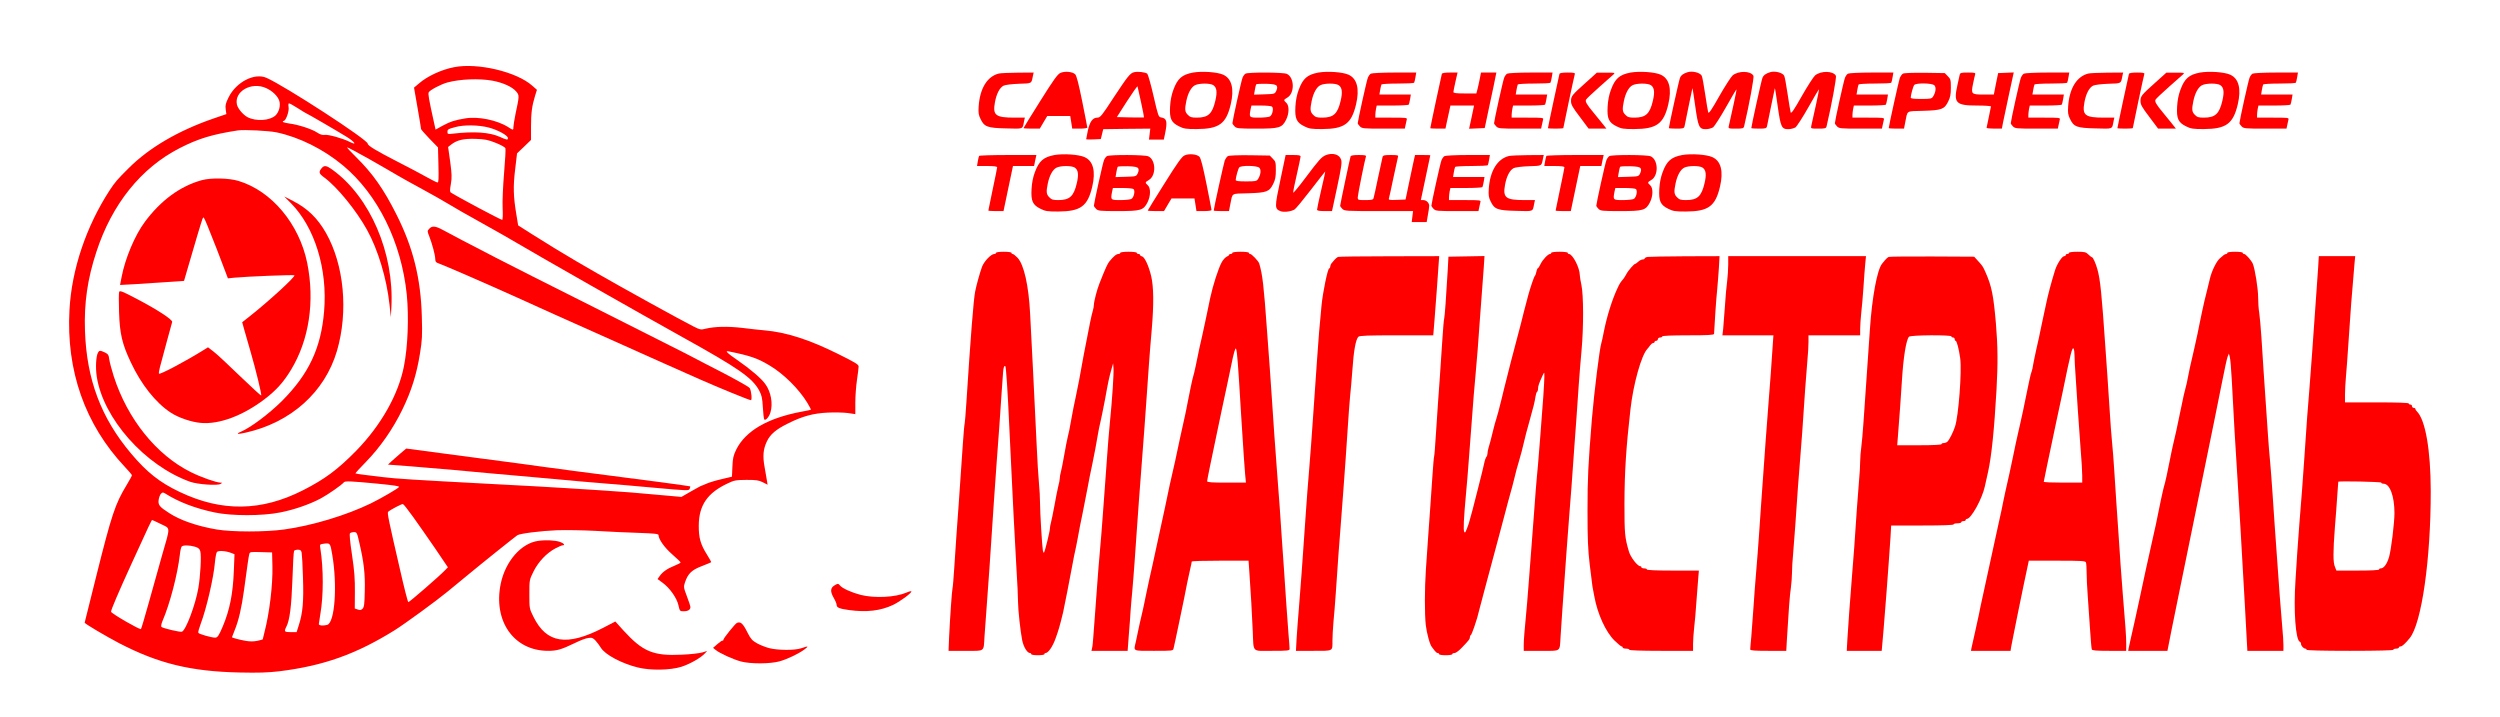
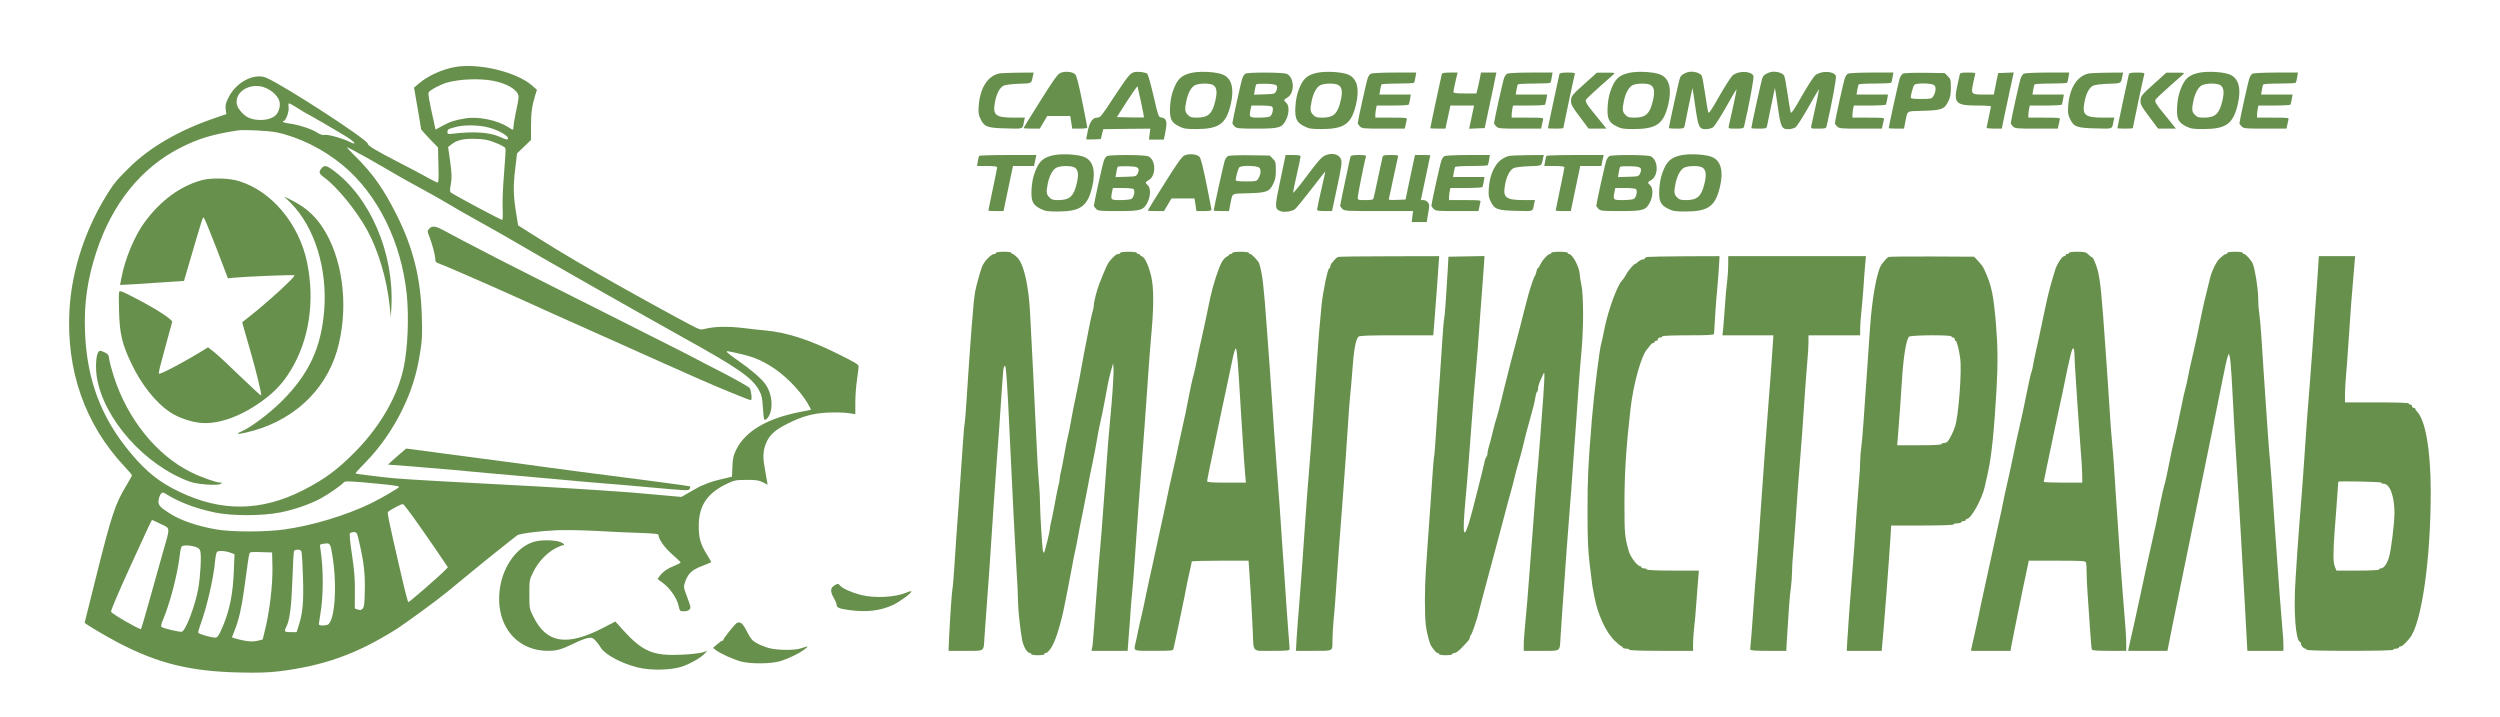
<svg xmlns="http://www.w3.org/2000/svg" version="1.0" width="2274pt" height="652pt" viewBox="0 0 2274 652" preserveAspectRatio="xMidYMid meet">
-   <g transform="translate(0,652) scale(0.1,-0.1)" fill="red" stroke="none">
+   <g transform="translate(0,652) scale(0.1,-0.1)" fill="#68904D" stroke="none">
    <path d="M4131 5909 c-115 -22 -244 -82 -320 -148 l-45 -38 32 -184 c18 -101 32 -188 32 -193 0 -4 35 -44 77 -88 l77 -79 4 -159 c3 -124 2 -160 -8 -160 -7 0 -51 22 -99 49 -47 27 -165 89 -261 138 -197 101 -275 148 -275 166 0 36 -747 521 -921 599 -109 48 -276 -38 -345 -178 -26 -53 -31 -71 -26 -108 l6 -44 -117 -40 c-319 -110 -585 -265 -772 -452 -101 -100 -124 -127 -172 -200 -214 -329 -346 -720 -366 -1089 -31 -553 142 -1043 502 -1426 36 -38 66 -73 66 -78 0 -5 -22 -46 -50 -92 -102 -168 -135 -268 -274 -824 -58 -232 -106 -423 -106 -425 0 -9 193 -123 315 -187 355 -184 648 -256 1090 -266 179 -4 260 -1 365 11 403 50 698 155 1049 373 91 57 374 263 480 350 19 15 100 82 180 148 119 99 415 336 456 366 21 16 215 40 360 46 83 3 242 0 355 -6 113 -7 287 -15 388 -18 146 -5 182 -9 182 -20 0 -37 53 -113 124 -175 42 -37 77 -70 77 -74 0 -4 -24 -17 -54 -29 -66 -26 -110 -57 -136 -94 l-20 -28 45 -33 c65 -47 130 -138 145 -205 12 -54 13 -55 49 -55 38 0 60 14 60 38 0 8 -14 52 -32 98 -30 79 -31 86 -18 125 27 81 61 114 152 149 46 18 85 34 87 36 2 1 -15 32 -37 67 -60 95 -77 155 -76 267 1 184 79 297 263 383 60 29 75 31 171 32 88 0 112 -3 149 -22 l43 -22 -6 37 c-3 20 -13 75 -21 122 -19 101 -13 165 21 236 30 63 82 108 189 161 133 67 233 94 365 100 63 3 145 1 183 -4 l67 -10 0 106 c0 58 7 151 15 205 8 55 15 109 15 122 0 19 -29 36 -192 117 -258 128 -467 195 -663 212 -38 3 -128 13 -200 22 -135 16 -254 13 -337 -7 -42 -11 -49 -10 -109 20 -119 60 -652 354 -879 485 -74 43 -160 93 -190 110 -90 52 -277 166 -406 248 l-121 77 -16 98 c-28 166 -30 257 -11 413 l17 144 64 61 63 61 0 120 c0 125 9 191 37 282 l17 54 -42 37 c-142 127 -497 211 -711 169z m349 -123 c96 -18 179 -56 214 -97 31 -36 31 -38 -5 -206 -10 -51 -19 -104 -19 -118 0 -31 -1 -31 -48 -1 -101 64 -274 99 -390 79 -96 -16 -134 -28 -209 -68 l-61 -34 -16 72 c-45 205 -54 253 -46 268 11 20 113 74 170 89 114 31 289 38 410 16z m-2060 -67 c57 -25 106 -73 120 -115 14 -43 -1 -102 -34 -134 -52 -48 -176 -56 -254 -16 -40 21 -89 78 -97 115 -26 120 132 210 265 150z m290 -184 c39 -25 72 -45 74 -45 6 0 301 -172 373 -217 74 -47 91 -78 25 -44 -63 32 -195 69 -228 64 -22 -3 -41 3 -69 21 -45 31 -174 73 -251 82 -30 4 -57 11 -60 15 -3 5 0 9 6 9 20 0 52 89 45 126 -3 21 -2 34 4 34 6 0 42 -20 81 -45z m1735 -175 c82 -21 175 -72 175 -96 0 -19 -9 -18 -71 10 -95 43 -235 53 -431 30 -43 -5 -48 -4 -48 14 0 25 4 28 71 46 79 22 211 20 304 -4z m-1929 -44 c207 -44 426 -153 604 -301 317 -264 531 -698 580 -1174 20 -207 10 -471 -26 -654 -51 -258 -210 -538 -435 -768 -168 -171 -285 -258 -484 -359 -378 -192 -739 -197 -1120 -15 -182 86 -300 180 -443 350 -273 324 -404 673 -419 1115 -9 254 23 474 104 720 142 434 406 763 758 943 168 86 295 125 530 161 56 8 280 -3 351 -18z m1992 -95 c46 -18 86 -40 89 -49 4 -8 -2 -111 -12 -227 -10 -123 -16 -257 -13 -318 3 -59 1 -107 -4 -107 -14 0 -402 207 -466 248 -11 7 -11 22 -1 78 10 59 9 89 -6 203 l-19 134 28 22 c52 41 112 55 221 52 85 -3 113 -8 183 -36z m-1151 -147 c103 -59 220 -126 258 -149 39 -23 140 -79 225 -125 85 -46 189 -105 230 -130 41 -26 183 -107 315 -180 132 -73 278 -157 325 -185 155 -93 1122 -643 1495 -850 512 -284 636 -370 700 -486 24 -46 29 -68 34 -155 3 -56 9 -106 13 -110 13 -12 44 24 56 65 24 79 5 187 -47 258 -37 52 -134 134 -253 217 -94 64 -118 88 -80 80 197 -40 261 -62 370 -127 129 -76 269 -215 346 -342 19 -32 34 -60 32 -62 -1 -1 -40 -10 -87 -18 -307 -58 -507 -174 -592 -344 -26 -54 -32 -78 -35 -155 l-4 -92 -97 -23 c-52 -12 -115 -31 -138 -42 -23 -10 -44 -19 -47 -19 -2 0 -43 -23 -91 -50 l-87 -50 -156 14 c-233 22 -398 35 -577 46 -88 6 -230 15 -315 20 -85 6 -409 24 -720 40 -661 35 -836 46 -945 60 -44 5 -118 14 -164 20 -46 5 -86 12 -88 14 -2 2 41 49 96 105 128 131 246 300 331 476 82 168 130 321 160 509 20 122 22 164 17 335 -9 348 -79 629 -231 930 -116 231 -215 372 -369 524 -49 48 -85 87 -79 87 6 0 95 -48 199 -106z m73 -2953 c152 -15 200 -22 200 -30 0 -9 -159 -102 -255 -149 -224 -109 -535 -203 -789 -238 -170 -24 -476 -24 -616 0 -176 30 -330 83 -431 149 -89 57 -102 74 -96 120 3 22 13 47 21 56 14 14 19 14 39 2 121 -77 273 -135 448 -172 152 -33 435 -33 599 0 127 25 268 74 369 128 65 35 189 121 209 146 11 13 59 11 302 -12z m327 -302 c46 -63 135 -192 200 -286 l117 -173 -25 -26 c-48 -51 -330 -296 -335 -291 -6 6 -37 126 -78 307 -99 429 -115 505 -106 514 17 17 124 74 135 71 6 -1 47 -53 92 -116z m-2293 -66 c88 -44 88 -13 9 -288 -29 -104 -83 -296 -119 -425 -36 -129 -68 -238 -72 -242 -9 -9 -272 143 -272 158 0 18 71 184 183 429 167 366 186 405 191 405 3 0 39 -17 80 -37z m1804 -167 c42 -180 54 -287 50 -440 -2 -122 -6 -148 -20 -163 -14 -13 -24 -15 -44 -7 l-27 9 1 150 c1 118 -4 190 -26 337 -19 126 -25 191 -18 198 5 5 22 10 36 10 25 0 28 -5 48 -94z m-246 -111 c48 -279 24 -620 -46 -639 -37 -10 -76 -6 -76 7 0 6 7 48 14 92 29 167 29 412 0 596 -6 35 -5 38 22 42 68 10 68 10 86 -98z m-1248 72 c31 -10 42 -19 48 -42 11 -39 1 -226 -18 -335 -27 -154 -113 -382 -149 -396 -16 -6 -174 31 -187 44 -5 5 0 29 10 53 68 158 137 424 158 604 3 33 11 66 16 73 13 15 70 14 122 -1z m970 -54 c3 -16 9 -118 12 -229 7 -216 -2 -319 -38 -431 l-20 -63 -54 0 c-58 0 -62 5 -39 50 30 58 46 184 55 432 4 136 11 252 15 257 3 6 19 11 34 11 23 0 30 -5 35 -27z m-640 -3 l29 -11 -6 -152 c-8 -208 -37 -354 -101 -506 -36 -84 -47 -101 -69 -101 -35 0 -149 33 -153 44 -3 7 7 43 21 80 53 140 118 420 130 561 4 44 12 86 18 94 13 15 81 11 131 -9z m374 -120 c4 -170 -27 -428 -73 -603 -8 -32 -15 -60 -15 -62 0 -2 -22 -8 -49 -14 -35 -7 -68 -7 -108 0 -56 10 -123 28 -123 33 0 1 11 29 24 62 37 90 63 202 86 369 32 237 41 298 47 323 5 22 8 23 107 20 l101 -3 3 -125z" />
    <path d="M2928 4993 c-32 -38 -29 -51 22 -88 116 -85 290 -298 388 -475 101 -182 179 -443 205 -680 l12 -115 5 90 c27 492 -194 1006 -539 1253 -50 36 -71 40 -93 15z" />
    <path d="M1835 4881 c-196 -54 -373 -184 -518 -380 -91 -122 -179 -333 -211 -501 l-14 -72 131 7 c73 4 204 13 291 19 l160 11 32 110 c69 238 125 426 135 452 10 26 11 24 45 -57 35 -83 133 -336 169 -434 l18 -48 56 6 c110 11 542 28 549 22 12 -12 -242 -244 -414 -379 l-61 -48 17 -62 c10 -34 36 -125 58 -202 51 -175 104 -396 98 -403 -3 -2 -89 77 -192 176 -103 100 -210 200 -239 222 l-53 41 -48 -30 c-170 -105 -389 -220 -398 -210 -3 3 1 30 9 60 8 30 35 131 60 224 25 94 48 177 51 186 6 21 -140 116 -333 216 -120 63 -144 72 -149 58 -4 -9 -4 -91 -1 -183 6 -198 28 -291 107 -458 94 -201 226 -367 361 -456 70 -47 191 -88 278 -95 165 -14 378 65 575 214 107 81 174 155 243 269 165 272 218 623 147 974 -73 354 -323 653 -624 744 -88 27 -251 30 -335 7z" />
    <path d="M2644 4674 c219 -220 337 -602 304 -987 -28 -333 -139 -569 -382 -813 -117 -117 -287 -244 -375 -281 -51 -22 -31 -25 45 -8 412 93 718 368 829 743 105 359 65 784 -101 1075 -77 134 -166 220 -297 288 l-82 42 59 -59z" />
    <path d="M891 3312 c-18 -34 -23 -137 -11 -217 58 -382 438 -810 849 -957 67 -24 248 -37 277 -20 18 11 18 11 -1 12 -39 1 -176 49 -268 95 -313 155 -576 481 -702 871 -19 59 -37 128 -41 154 -5 41 -10 49 -40 64 -44 20 -51 20 -63 -2z" />
    <path d="M3904 4439 c-18 -20 -18 -22 0 -67 27 -70 55 -173 55 -207 1 -27 6 -33 39 -44 48 -17 439 -187 707 -308 205 -93 233 -105 345 -156 188 -84 548 -245 620 -277 47 -21 110 -49 140 -63 30 -14 136 -61 235 -105 99 -44 241 -107 315 -140 179 -79 455 -192 470 -192 12 0 5 81 -10 109 -7 14 -166 101 -394 217 -71 36 -161 83 -200 104 -39 20 -404 204 -811 409 -407 204 -814 409 -905 457 -244 126 -418 217 -483 253 -67 36 -97 39 -123 10z" />
    <path d="M3645 2398 c-27 -24 -65 -56 -83 -73 l-33 -31 223 -17 c123 -10 293 -25 378 -32 85 -8 232 -21 325 -30 94 -8 271 -24 395 -35 372 -34 549 -50 680 -60 69 -5 251 -21 405 -35 334 -30 331 -30 339 -9 4 9 5 18 4 20 -4 3 -450 63 -738 99 -235 30 -379 49 -570 75 -74 11 -189 26 -255 35 -66 9 -220 29 -342 45 -243 33 -677 90 -678 90 0 0 -22 -19 -50 -42z" />
    <path d="M9644 5856 c-24 -11 -63 -65 -182 -255 -84 -133 -152 -244 -152 -246 0 -3 33 -5 74 -5 l74 0 34 58 34 57 104 0 105 0 9 -57 9 -58 69 0 c38 0 68 4 68 10 0 5 -21 112 -46 237 -32 158 -51 234 -64 247 -23 24 -96 31 -136 12z" />
    <path d="M10315 5863 c-36 -9 -56 -35 -182 -225 -111 -171 -125 -188 -151 -188 -43 0 -69 -36 -87 -118 -8 -41 -15 -75 -15 -78 0 -3 30 -4 67 -2 l66 3 11 45 11 45 214 3 214 2 -6 -50 -6 -50 67 0 68 0 12 58 c22 108 15 136 -37 144 -23 3 -27 14 -68 193 -24 105 -50 196 -57 204 -15 14 -88 23 -121 14z m64 -273 c16 -74 28 -136 27 -138 -2 -1 -58 -1 -125 0 l-122 3 92 144 c51 79 94 140 96 135 2 -5 16 -70 32 -144z" />
    <path d="M10852 5860 c-101 -19 -141 -54 -179 -157 -17 -45 -27 -97 -30 -153 -6 -109 10 -144 81 -179 44 -22 63 -25 160 -25 205 1 269 47 311 226 33 141 9 234 -70 269 -54 24 -191 33 -273 19z m185 -115 c31 -22 36 -63 18 -140 -28 -121 -65 -155 -169 -155 -47 0 -61 4 -81 25 -28 27 -30 50 -14 127 15 72 44 124 77 142 36 20 141 21 169 1z" />
    <path d="M11992 5860 c-101 -19 -141 -54 -179 -157 -17 -45 -27 -97 -30 -153 -6 -109 10 -144 81 -179 44 -22 63 -25 160 -25 205 1 269 47 311 226 33 141 9 234 -70 269 -54 24 -191 33 -273 19z m185 -115 c31 -22 36 -63 18 -140 -28 -121 -65 -155 -169 -155 -47 0 -61 4 -81 25 -28 27 -30 50 -14 127 15 72 44 124 77 142 36 20 141 21 169 1z" />
    <path d="M14832 5860 c-101 -19 -141 -54 -179 -157 -17 -45 -27 -97 -30 -153 -6 -109 10 -144 81 -179 44 -22 63 -25 160 -25 205 1 269 47 311 226 33 141 9 234 -70 269 -54 24 -191 33 -273 19z m185 -115 c31 -22 36 -63 18 -140 -28 -121 -65 -155 -169 -155 -47 0 -61 4 -81 25 -28 27 -30 50 -14 127 15 72 44 124 77 142 36 20 141 21 169 1z" />
    <path d="M15350 5863 c-39 -12 -60 -28 -69 -52 -9 -21 -101 -439 -101 -456 0 -3 31 -5 69 -5 63 0 69 2 74 23 3 12 20 94 37 182 18 88 33 161 34 163 2 1 13 -72 26 -164 27 -190 35 -209 97 -209 22 0 50 8 64 16 13 9 66 91 118 183 51 92 95 165 97 164 2 -3 -42 -212 -71 -335 -5 -22 -3 -23 65 -23 64 0 70 2 75 23 46 197 92 444 84 458 -24 45 -136 47 -189 3 -15 -13 -70 -99 -122 -190 -69 -123 -95 -160 -100 -147 -3 10 -16 86 -28 168 -12 83 -26 157 -31 166 -15 29 -87 46 -129 32z" />
    <path d="M16100 5863 c-39 -12 -60 -28 -69 -52 -9 -21 -101 -439 -101 -456 0 -3 31 -5 69 -5 63 0 69 2 74 23 3 12 20 94 37 182 18 88 33 161 34 163 2 1 13 -72 26 -164 27 -190 35 -209 97 -209 22 0 50 8 64 16 13 9 66 91 118 183 51 92 95 165 97 164 2 -3 -42 -212 -71 -335 -5 -22 -3 -23 65 -23 64 0 70 2 75 23 46 197 92 444 84 458 -24 45 -136 47 -189 3 -15 -13 -70 -99 -122 -190 -69 -123 -95 -160 -100 -147 -3 10 -16 86 -28 168 -12 83 -26 157 -31 166 -15 29 -87 46 -129 32z" />
    <path d="M20012 5860 c-101 -19 -141 -54 -179 -157 -17 -45 -27 -97 -30 -153 -6 -109 10 -144 81 -179 44 -22 63 -25 160 -25 205 1 269 47 311 226 33 141 9 234 -70 269 -54 24 -191 33 -273 19z m185 -115 c31 -22 36 -63 18 -140 -28 -121 -65 -155 -169 -155 -47 0 -61 4 -81 25 -28 27 -30 50 -14 127 15 72 44 124 77 142 36 20 141 21 169 1z" />
    <path d="M9085 5851 c-105 -26 -172 -135 -183 -298 -4 -59 -1 -79 17 -115 34 -72 62 -82 233 -86 162 -4 148 -10 163 66 l7 32 -94 0 c-173 0 -200 21 -178 140 14 77 43 133 79 151 14 7 76 15 138 17 122 4 114 0 128 70 l7 32 -144 -1 c-79 -1 -156 -4 -173 -8z" />
    <path d="M11329 5850 c-9 -5 -21 -22 -27 -37 -11 -26 -92 -394 -92 -414 0 -5 9 -18 20 -29 18 -18 33 -20 198 -20 209 0 233 7 270 80 29 58 30 130 2 155 -26 24 -25 27 9 47 69 39 66 184 -4 216 -31 15 -352 16 -376 2z m284 -111 c7 -11 5 -25 -4 -45 -14 -29 -15 -29 -108 -32 l-94 -3 7 42 c4 23 9 46 12 51 3 5 44 7 91 6 65 -2 88 -7 96 -19z m-44 -188 c19 -12 6 -78 -19 -91 -10 -5 -55 -10 -99 -10 -90 0 -90 1 -75 79 l7 31 86 0 c47 0 92 -4 100 -9z" />
    <path d="M12469 5850 c-9 -5 -21 -22 -27 -37 -11 -26 -92 -394 -92 -414 0 -5 9 -18 20 -29 19 -19 33 -20 214 -20 l194 0 7 33 c4 17 9 40 11 50 5 16 -6 17 -140 17 l-146 0 0 24 c0 13 3 38 6 55 l7 31 143 0 c78 0 145 4 148 8 3 5 8 28 12 50 l7 42 -143 0 -143 0 7 42 c4 22 9 45 12 50 3 4 70 8 149 8 79 0 146 3 148 8 3 4 8 26 12 50 l7 42 -199 0 c-109 0 -205 -5 -214 -10z" />
    <path d="M13115 5848 c-4 -13 -105 -485 -105 -494 0 -2 31 -4 69 -4 l69 0 11 53 c6 28 16 76 23 105 l11 52 107 0 108 0 -22 -105 -23 -106 71 3 71 3 46 218 c26 120 50 234 53 253 l7 34 -70 0 -70 0 -11 -57 c-6 -32 -16 -75 -21 -95 l-10 -38 -104 0 c-78 0 -105 3 -105 13 0 6 9 49 19 95 l19 82 -69 0 c-47 0 -71 -4 -74 -12z" />
    <path d="M13709 5850 c-9 -5 -21 -22 -27 -37 -11 -26 -92 -394 -92 -414 0 -5 9 -18 20 -29 19 -19 33 -20 214 -20 l194 0 7 33 c4 17 9 40 11 50 5 16 -6 17 -140 17 l-146 0 0 24 c0 13 3 38 6 55 l7 31 143 0 c78 0 145 4 148 8 3 5 8 28 12 50 l7 42 -143 0 -143 0 7 42 c4 22 9 45 12 50 3 4 70 8 149 8 79 0 146 3 148 8 3 4 8 26 12 50 l7 42 -199 0 c-109 0 -205 -5 -214 -10z" />
    <path d="M14185 5848 c-4 -13 -105 -485 -105 -494 0 -2 32 -4 70 -4 39 0 70 2 70 5 0 8 100 479 105 493 3 9 -14 12 -66 12 -47 0 -71 -4 -74 -12z" />
    <path d="M14425 5769 c-127 -114 -135 -123 -135 -169 0 -31 13 -55 80 -143 l80 -107 81 0 81 0 -38 48 c-21 26 -56 70 -79 97 -63 76 -78 102 -68 119 5 9 60 61 123 117 63 56 122 107 130 115 12 12 2 14 -70 13 l-85 0 -100 -90z" />
    <path d="M16809 5850 c-9 -5 -21 -22 -27 -37 -11 -26 -92 -394 -92 -414 0 -5 9 -18 20 -29 19 -19 33 -20 214 -20 l194 0 7 33 c4 17 9 40 11 50 5 16 -6 17 -140 17 l-146 0 0 24 c0 13 3 38 6 55 l7 31 143 0 c78 0 145 4 148 8 3 5 8 28 12 50 l7 42 -143 0 -143 0 7 42 c4 22 9 45 12 50 3 4 70 8 149 8 79 0 146 3 148 8 3 4 8 26 12 50 l7 42 -199 0 c-109 0 -205 -5 -214 -10z" />
    <path d="M17309 5850 c-9 -5 -21 -22 -28 -37 -8 -22 -101 -440 -101 -458 0 -3 31 -5 69 -5 l70 0 11 58 c23 112 3 99 163 104 169 5 193 14 228 85 19 38 24 65 24 125 0 71 -2 80 -28 105 l-27 28 -183 3 c-106 1 -189 -2 -198 -8z m286 -106 c18 -18 13 -63 -11 -101 -13 -21 -22 -23 -109 -23 -70 0 -95 3 -95 13 1 26 22 102 32 114 16 20 162 18 183 -3z" />
    <path d="M17825 5838 c-2 -13 -11 -54 -20 -91 -37 -165 -16 -187 179 -187 69 0 126 -4 126 -8 0 -4 -9 -48 -20 -98 -11 -49 -20 -92 -20 -96 0 -5 31 -8 69 -8 l70 0 11 58 c7 31 31 146 54 255 l43 198 -71 -3 -71 -3 -20 -97 -19 -98 -93 0 c-112 0 -116 4 -96 99 7 36 16 74 19 84 5 15 -3 17 -65 17 -65 0 -71 -2 -76 -22z" />
    <path d="M18409 5850 c-9 -5 -21 -22 -27 -37 -11 -26 -92 -394 -92 -414 0 -5 9 -18 20 -29 19 -19 33 -20 214 -20 l194 0 7 33 c4 17 9 40 11 50 5 16 -6 17 -140 17 l-146 0 0 24 c0 13 3 38 6 55 l7 31 143 0 c78 0 145 4 148 8 3 5 8 28 12 50 l7 42 -143 0 -143 0 7 42 c4 22 9 45 12 50 3 4 70 8 149 8 79 0 146 3 148 8 3 4 8 26 12 50 l7 42 -199 0 c-109 0 -205 -5 -214 -10z" />
    <path d="M18995 5851 c-105 -26 -172 -135 -183 -298 -4 -59 -1 -79 17 -115 34 -72 62 -82 233 -86 162 -4 148 -10 163 66 l7 32 -94 0 c-173 0 -200 21 -178 140 14 77 43 133 79 151 14 7 76 15 138 17 122 4 114 0 128 70 l7 32 -144 -1 c-79 -1 -156 -4 -173 -8z" />
    <path d="M19365 5848 c-4 -13 -105 -485 -105 -494 0 -2 32 -4 70 -4 39 0 70 2 70 5 0 8 100 479 105 493 3 9 -14 12 -66 12 -47 0 -71 -4 -74 -12z" />
    <path d="M19605 5769 c-127 -114 -135 -123 -135 -169 0 -31 13 -55 80 -143 l80 -107 81 0 81 0 -38 48 c-21 26 -56 70 -79 97 -63 76 -78 102 -68 119 5 9 60 61 123 117 63 56 122 107 130 115 12 12 2 14 -70 13 l-85 0 -100 -90z" />
    <path d="M20489 5850 c-9 -5 -21 -22 -27 -37 -11 -26 -92 -394 -92 -414 0 -5 9 -18 20 -29 19 -19 33 -20 214 -20 l194 0 7 33 c4 17 9 40 11 50 5 16 -6 17 -140 17 l-146 0 0 24 c0 13 3 38 6 55 l7 31 143 0 c78 0 145 4 148 8 3 5 8 28 12 50 l7 42 -143 0 -143 0 7 42 c4 22 9 45 12 50 3 4 70 8 149 8 79 0 146 3 148 8 3 4 8 26 12 50 l7 42 -199 0 c-109 0 -205 -5 -214 -10z" />
    <path d="M9592 5110 c-101 -19 -141 -54 -179 -157 -17 -45 -27 -97 -30 -153 -6 -109 10 -144 81 -179 44 -22 63 -25 160 -25 205 1 269 47 311 226 33 141 9 234 -70 269 -54 24 -191 33 -273 19z m185 -115 c31 -22 36 -63 18 -140 -28 -121 -65 -155 -169 -155 -47 0 -61 4 -81 25 -28 27 -30 50 -14 127 15 72 44 124 77 142 36 20 141 21 169 1z" />
    <path d="M10774 5106 c-24 -11 -63 -65 -182 -255 -84 -133 -152 -244 -152 -246 0 -3 33 -5 74 -5 l74 0 34 58 34 57 104 0 105 0 9 -57 9 -58 69 0 c38 0 68 4 68 10 0 5 -21 112 -46 237 -32 158 -51 234 -64 247 -23 24 -96 31 -136 12z" />
    <path d="M12060 5109 c-39 -16 -63 -43 -183 -203 -61 -82 -113 -144 -114 -139 -2 5 12 78 32 162 19 84 35 159 35 167 0 11 -16 14 -68 14 l-68 0 -48 -228 c-53 -249 -52 -262 2 -283 30 -12 97 -3 128 16 11 7 78 88 148 179 70 91 129 166 130 166 2 0 -14 -75 -36 -167 -21 -91 -38 -172 -38 -180 0 -9 18 -13 68 -13 l68 0 47 219 c39 184 45 225 35 251 -16 46 -77 63 -138 39z" />
    <path d="M15302 5110 c-101 -19 -141 -54 -179 -157 -17 -45 -27 -97 -30 -153 -6 -109 10 -144 81 -179 44 -22 63 -25 160 -25 205 1 269 47 311 226 33 141 9 234 -70 269 -54 24 -191 33 -273 19z m185 -115 c31 -22 36 -63 18 -140 -28 -121 -65 -155 -169 -155 -47 0 -61 4 -81 25 -28 27 -30 50 -14 127 15 72 44 124 77 142 36 20 141 21 169 1z" />
    <path d="M8906 5102 c-3 -5 -8 -28 -12 -50 l-7 -42 92 0 c62 0 91 -4 91 -12 0 -6 -18 -96 -40 -199 -22 -104 -40 -191 -40 -194 0 -3 31 -5 69 -5 l69 0 10 48 c6 26 25 118 43 205 l33 157 96 0 96 0 10 50 11 50 -258 0 c-142 0 -260 -4 -263 -8z" />
    <path d="M10069 5100 c-9 -5 -21 -22 -27 -37 -11 -26 -92 -394 -92 -414 0 -5 9 -18 20 -29 18 -18 33 -20 198 -20 209 0 233 7 270 80 29 58 30 130 2 155 -26 24 -25 27 9 47 69 39 66 184 -4 216 -31 15 -352 16 -376 2z m284 -111 c7 -11 5 -25 -4 -45 -14 -29 -15 -29 -108 -32 l-94 -3 7 42 c4 23 9 46 12 51 3 5 44 7 91 6 65 -2 88 -7 96 -19z m-44 -188 c19 -12 6 -78 -19 -91 -10 -5 -55 -10 -99 -10 -90 0 -90 1 -75 79 l7 31 86 0 c47 0 92 -4 100 -9z" />
    <path d="M11169 5100 c-9 -5 -21 -22 -28 -37 -8 -22 -101 -440 -101 -458 0 -3 31 -5 69 -5 l70 0 11 58 c23 112 3 99 163 104 169 5 193 14 228 85 19 38 24 65 24 125 0 71 -2 80 -28 105 l-27 28 -183 3 c-106 1 -189 -2 -198 -8z m286 -106 c18 -18 13 -63 -11 -101 -13 -21 -22 -23 -109 -23 -70 0 -95 3 -95 13 1 26 22 102 32 114 16 20 162 18 183 -3z" />
    <path d="M12285 5098 c-6 -17 -95 -439 -95 -450 0 -4 9 -17 20 -28 19 -19 33 -20 331 -20 l312 0 -6 -50 -6 -50 68 0 68 0 11 64 c7 35 12 73 12 84 0 27 -26 52 -54 52 l-22 0 43 203 c24 111 43 203 43 205 0 1 -31 2 -69 2 l-70 0 -16 -72 c-8 -40 -28 -131 -43 -203 l-27 -130 -78 -3 c-72 -3 -78 -1 -73 15 3 10 22 95 41 188 20 94 38 178 41 188 5 15 -3 17 -65 17 -58 0 -71 -3 -75 -17 -3 -10 -21 -94 -41 -188 -19 -93 -38 -178 -41 -187 -4 -15 -17 -18 -75 -18 -67 0 -69 1 -69 25 0 22 64 340 75 373 3 9 -14 12 -66 12 -47 0 -71 -4 -74 -12z" />
    <path d="M13139 5100 c-9 -5 -21 -22 -27 -37 -11 -26 -92 -394 -92 -414 0 -5 9 -18 20 -29 19 -19 33 -20 214 -20 l194 0 7 33 c4 17 9 40 11 50 5 16 -6 17 -140 17 l-146 0 0 24 c0 13 3 38 6 55 l7 31 143 0 c78 0 145 4 148 8 3 5 8 28 12 50 l7 42 -143 0 -143 0 7 42 c4 22 9 45 12 50 3 4 70 8 149 8 79 0 146 3 148 8 3 4 8 26 12 50 l7 42 -199 0 c-109 0 -205 -5 -214 -10z" />
    <path d="M13725 5101 c-105 -26 -172 -135 -183 -298 -4 -59 -1 -79 17 -115 34 -72 62 -82 233 -86 162 -4 148 -10 163 66 l7 32 -94 0 c-173 0 -200 21 -178 140 14 77 43 133 79 151 14 7 76 15 138 17 122 4 114 0 128 70 l7 32 -144 -1 c-79 -1 -156 -4 -173 -8z" />
    <path d="M14066 5102 c-3 -5 -8 -28 -12 -50 l-7 -42 92 0 c62 0 91 -4 91 -12 0 -6 -18 -96 -40 -199 -22 -104 -40 -191 -40 -194 0 -3 31 -5 69 -5 l69 0 10 48 c6 26 25 118 43 205 l33 157 96 0 96 0 10 50 11 50 -258 0 c-142 0 -260 -4 -263 -8z" />
    <path d="M14639 5100 c-9 -5 -21 -22 -27 -37 -11 -26 -92 -394 -92 -414 0 -5 9 -18 20 -29 18 -18 33 -20 198 -20 209 0 233 7 270 80 29 58 30 130 2 155 -26 24 -25 27 9 47 69 39 66 184 -4 216 -31 15 -352 16 -376 2z m284 -111 c7 -11 5 -25 -4 -45 -14 -29 -15 -29 -108 -32 l-94 -3 7 42 c4 23 9 46 12 51 3 5 44 7 91 6 65 -2 88 -7 96 -19z m-44 -188 c19 -12 6 -78 -19 -91 -10 -5 -55 -10 -99 -10 -90 0 -90 1 -75 79 l7 31 86 0 c47 0 92 -4 100 -9z" />
    <path d="M9060 4220 c0 -5 -7 -10 -15 -10 -30 0 -94 -67 -113 -118 -19 -52 -51 -167 -62 -224 -15 -77 -41 -410 -80 -1013 -6 -93 -13 -177 -15 -185 -3 -8 -10 -87 -16 -175 -10 -157 -18 -273 -39 -565 -6 -80 -15 -203 -20 -275 -5 -71 -14 -206 -20 -300 -6 -93 -13 -178 -16 -187 -5 -18 -22 -255 -31 -445 l-5 -123 155 0 c180 0 163 -13 172 130 3 52 12 176 20 275 8 99 19 254 25 345 6 91 15 226 20 300 5 74 14 209 20 300 6 91 17 251 25 355 8 105 19 256 25 338 5 81 15 213 20 295 6 81 12 168 14 195 3 46 11 66 21 55 6 -6 22 -242 35 -538 6 -124 15 -310 20 -415 5 -104 14 -289 20 -410 6 -121 17 -330 25 -465 9 -135 15 -276 15 -315 0 -69 22 -271 38 -350 13 -61 46 -115 71 -115 6 0 11 -4 11 -10 0 -6 27 -10 60 -10 33 0 60 4 60 10 0 6 5 10 10 10 25 0 65 58 92 134 26 72 37 108 68 236 9 39 64 319 87 445 8 44 18 96 23 115 5 19 15 73 24 120 8 47 28 150 45 230 16 80 36 183 45 230 8 47 27 141 42 210 24 119 32 160 53 283 5 28 13 70 19 92 6 22 25 117 43 210 30 167 36 195 61 285 l13 45 3 -40 c5 -45 -11 -284 -33 -505 -8 -80 -19 -217 -25 -305 -6 -88 -15 -212 -20 -275 -5 -63 -14 -185 -20 -270 -6 -85 -17 -225 -25 -310 -8 -85 -19 -225 -25 -310 -6 -85 -15 -207 -20 -270 -5 -63 -12 -153 -15 -200 -3 -47 -8 -95 -12 -107 l-5 -23 164 0 165 0 11 148 c7 81 14 179 16 217 3 39 9 117 15 175 5 58 15 177 21 265 6 88 15 216 20 285 5 69 14 195 20 280 6 85 17 234 25 330 8 96 19 245 25 330 6 85 15 211 20 280 5 69 14 197 20 285 6 88 18 234 26 325 20 234 18 390 -5 489 -23 95 -59 172 -83 179 -10 2 -18 8 -18 13 0 5 -7 9 -15 9 -8 0 -15 5 -15 10 0 6 -32 10 -75 10 -43 0 -75 -4 -75 -10 0 -5 -7 -10 -15 -10 -20 0 -44 -19 -84 -68 -17 -21 -36 -62 -91 -202 -22 -55 -50 -164 -50 -193 0 -11 -4 -34 -9 -51 -6 -17 -17 -67 -26 -111 -57 -290 -68 -346 -76 -395 -18 -103 -26 -145 -53 -275 -15 -71 -32 -152 -36 -180 -20 -114 -30 -162 -39 -195 -5 -19 -19 -91 -31 -160 -12 -69 -26 -139 -31 -156 -5 -17 -9 -41 -9 -53 0 -13 -6 -46 -14 -74 -7 -29 -23 -108 -35 -177 -13 -69 -27 -139 -32 -156 -5 -17 -9 -40 -9 -52 0 -24 -46 -211 -54 -219 -3 -3 -7 5 -10 18 -7 40 -26 349 -26 434 0 44 -4 127 -10 185 -5 58 -15 206 -20 330 -26 541 -41 853 -60 1205 -13 258 -56 448 -114 510 -19 19 -38 35 -45 35 -6 0 -11 5 -11 10 0 6 -30 10 -70 10 -40 0 -70 -4 -70 -10z" />
    <path d="M11210 4220 c0 -5 -7 -10 -15 -10 -8 0 -15 -3 -15 -8 0 -4 -10 -12 -22 -17 -13 -6 -33 -28 -45 -50 -30 -54 -80 -209 -105 -325 -10 -52 -23 -113 -28 -135 -5 -22 -14 -62 -19 -90 -6 -27 -17 -81 -26 -120 -9 -38 -20 -88 -25 -110 -19 -97 -52 -251 -56 -256 -4 -7 -38 -167 -55 -259 -4 -25 -13 -65 -18 -90 -16 -68 -81 -369 -91 -420 -5 -25 -16 -74 -25 -110 -9 -36 -20 -85 -25 -110 -5 -25 -25 -119 -44 -210 -20 -91 -54 -248 -76 -350 -22 -102 -51 -237 -66 -300 -14 -63 -29 -135 -34 -160 -4 -25 -16 -76 -24 -115 -29 -125 -37 -159 -46 -205 -5 -25 -13 -65 -19 -90 -20 -86 -33 -80 164 -80 174 0 175 0 180 23 4 13 26 120 51 238 43 205 54 260 73 359 5 25 16 76 25 115 9 38 16 73 16 77 0 5 116 8 258 8 l259 0 7 -102 c12 -166 25 -393 31 -538 9 -202 -12 -180 175 -180 146 0 160 2 160 18 0 9 -4 71 -10 137 -5 66 -14 190 -20 275 -6 85 -15 219 -20 298 -6 78 -14 206 -20 285 -5 78 -15 212 -20 297 -6 85 -18 241 -26 345 -18 243 -31 418 -44 625 -6 91 -15 221 -20 290 -5 69 -16 222 -25 340 -30 419 -41 511 -71 613 -7 22 -68 87 -83 87 -6 0 -11 5 -11 10 0 6 -32 10 -75 10 -43 0 -75 -4 -75 -10z m60 -1160 c6 -96 15 -242 20 -325 23 -365 30 -464 36 -532 l7 -73 -177 0 c-134 0 -176 3 -176 13 0 10 33 173 90 442 5 22 25 119 45 215 20 96 41 193 46 215 5 22 14 65 20 95 27 137 44 210 55 235 11 25 18 -36 34 -285z" />
    <path d="M14110 4220 c0 -5 -5 -10 -10 -10 -19 0 -67 -51 -86 -90 -10 -22 -22 -40 -26 -40 -3 0 -10 -15 -13 -32 -4 -18 -10 -35 -14 -38 -7 -5 -41 -105 -60 -175 -28 -105 -54 -205 -67 -260 -8 -33 -21 -82 -29 -110 -15 -50 -109 -418 -125 -485 -8 -35 -31 -129 -51 -205 -6 -22 -15 -53 -20 -70 -6 -16 -17 -57 -25 -90 -22 -90 -34 -137 -45 -171 -5 -17 -9 -39 -9 -50 0 -11 -4 -24 -10 -30 -5 -5 -15 -32 -20 -59 -6 -28 -15 -66 -20 -85 -11 -42 -25 -100 -39 -155 -25 -104 -73 -283 -81 -307 -29 -82 -33 -89 -41 -76 -10 15 -5 120 16 348 8 85 19 216 24 290 6 74 15 198 21 275 23 310 31 405 41 510 6 61 15 166 20 235 5 69 13 186 19 260 14 179 27 351 36 483 l7 108 -164 -3 -164 -3 -6 -115 c-14 -245 -28 -436 -33 -450 -3 -8 -10 -91 -16 -185 -21 -318 -30 -450 -40 -580 -5 -71 -14 -206 -20 -300 -6 -93 -12 -177 -15 -185 -3 -8 -9 -85 -15 -170 -6 -85 -15 -216 -20 -290 -5 -74 -14 -200 -20 -280 -5 -80 -14 -210 -20 -290 -12 -174 -12 -408 -1 -506 9 -76 38 -182 56 -200 5 -6 17 -21 25 -33 8 -11 20 -21 27 -21 7 0 13 -4 13 -10 0 -6 27 -10 60 -10 33 0 60 4 60 10 0 6 9 10 21 10 11 0 40 21 67 50 66 69 72 77 72 94 0 8 3 16 8 18 4 2 18 35 31 73 23 67 33 100 51 175 5 19 25 96 45 170 20 74 54 200 75 280 21 80 55 206 75 280 20 74 40 151 45 170 5 19 20 78 35 130 15 52 31 113 36 135 21 87 28 112 44 165 9 30 21 72 26 93 42 173 44 181 74 287 35 123 45 167 52 213 3 20 9 40 14 43 5 3 9 16 9 29 0 24 10 52 44 125 16 34 16 32 11 -80 -3 -63 -10 -162 -15 -220 -5 -58 -14 -177 -20 -265 -7 -88 -16 -205 -21 -260 -6 -55 -14 -156 -20 -225 -5 -69 -13 -183 -19 -255 -18 -239 -30 -399 -40 -525 -5 -69 -14 -177 -19 -240 -26 -281 -31 -339 -31 -388 l0 -52 159 0 c185 0 167 -13 176 130 3 52 10 154 15 225 10 139 23 317 40 560 6 83 17 231 25 330 14 171 22 277 45 608 6 78 15 201 20 272 5 72 14 202 20 290 6 88 18 232 26 320 19 212 18 498 -1 590 -8 38 -15 79 -15 91 0 67 -65 194 -100 194 -5 0 -10 5 -10 10 0 6 -32 10 -75 10 -43 0 -75 -4 -75 -10z" />
    <path d="M18820 4220 c0 -5 -7 -10 -15 -10 -8 0 -15 -4 -15 -10 0 -5 -6 -10 -14 -10 -19 0 -65 -70 -83 -127 -36 -116 -65 -225 -84 -318 -12 -55 -25 -118 -30 -140 -5 -22 -14 -62 -19 -90 -5 -27 -21 -102 -36 -165 -14 -63 -28 -131 -31 -150 -2 -19 -8 -44 -12 -55 -5 -11 -14 -47 -21 -80 -6 -33 -16 -78 -21 -100 -4 -22 -21 -103 -37 -180 -17 -77 -37 -170 -46 -206 -9 -37 -29 -131 -45 -210 -27 -130 -38 -179 -72 -329 -6 -25 -14 -65 -19 -90 -4 -25 -20 -99 -35 -165 -15 -66 -31 -138 -35 -160 -16 -75 -80 -369 -111 -510 -17 -77 -35 -160 -39 -185 -5 -25 -21 -97 -35 -160 -15 -63 -29 -127 -32 -142 l-5 -28 180 0 180 0 5 33 c4 17 11 55 16 82 6 28 15 73 20 100 6 28 15 73 20 100 6 28 32 152 57 278 l48 227 257 0 c225 0 258 -2 263 -16 3 -9 6 -50 6 -92 0 -42 4 -137 10 -211 5 -75 14 -212 21 -305 6 -93 13 -176 16 -183 4 -10 41 -13 159 -13 l154 0 0 68 c0 64 -7 162 -31 447 -6 72 -15 191 -20 265 -5 74 -13 201 -19 283 -5 81 -14 211 -20 290 -5 78 -14 210 -19 292 -5 83 -14 197 -20 255 -6 58 -15 184 -21 280 -6 96 -15 234 -20 305 -5 72 -14 200 -20 285 -33 479 -46 608 -72 700 -14 52 -40 110 -49 110 -4 0 -19 11 -33 25 -22 22 -33 25 -101 25 -43 0 -75 -4 -75 -10z m50 -935 c0 -27 4 -113 10 -190 5 -77 14 -214 20 -305 6 -91 17 -248 25 -350 9 -102 15 -213 15 -247 l0 -63 -175 0 c-96 0 -175 3 -175 8 1 8 39 192 110 527 29 132 55 258 60 280 76 372 89 423 102 403 4 -7 8 -35 8 -63z" />
    <path d="M20260 4220 c0 -5 -5 -10 -10 -10 -6 0 -16 -5 -23 -10 -7 -6 -21 -18 -33 -28 -33 -27 -78 -120 -94 -192 -5 -19 -17 -71 -28 -115 -12 -44 -30 -123 -41 -175 -11 -52 -22 -108 -26 -125 -3 -16 -10 -50 -15 -75 -8 -40 -45 -205 -71 -315 -5 -22 -13 -64 -19 -94 -5 -30 -14 -68 -19 -85 -6 -17 -27 -110 -46 -206 -38 -184 -44 -212 -71 -325 -8 -38 -20 -90 -24 -115 -17 -91 -50 -242 -55 -250 -4 -7 -48 -210 -75 -350 -5 -25 -21 -96 -35 -157 -45 -200 -72 -324 -113 -518 -37 -171 -48 -222 -83 -375 -6 -25 -13 -57 -16 -73 l-5 -27 178 0 179 0 37 188 c21 103 60 297 88 432 28 135 68 333 90 440 22 107 62 305 90 440 99 482 161 788 196 965 19 99 40 193 46 209 l12 30 8 -30 c5 -16 13 -108 18 -204 18 -347 32 -600 55 -950 8 -124 19 -310 25 -415 6 -104 15 -262 20 -350 5 -88 14 -245 20 -350 5 -104 13 -238 16 -297 l6 -108 164 0 164 0 0 52 c0 29 -4 100 -10 158 -11 118 -34 425 -50 660 -6 85 -15 211 -20 280 -5 69 -14 202 -20 295 -6 94 -16 217 -21 275 -6 58 -15 169 -20 248 -11 169 -25 373 -39 572 -5 80 -15 219 -20 310 -6 91 -15 192 -20 225 -6 33 -10 96 -10 140 0 77 -28 254 -48 305 -13 31 -65 90 -80 90 -7 0 -12 5 -12 10 0 6 -30 10 -70 10 -40 0 -70 -4 -70 -10z" />
    <path d="M12170 4183 c-8 -4 -23 -16 -32 -27 -10 -12 -22 -26 -28 -33 -5 -7 -10 -19 -10 -27 0 -8 -4 -16 -10 -18 -14 -4 -57 -214 -69 -333 -15 -146 -32 -352 -41 -495 -9 -128 -22 -320 -39 -560 -6 -74 -13 -175 -16 -225 -3 -49 -12 -164 -20 -255 -8 -91 -19 -237 -25 -325 -6 -88 -15 -216 -20 -285 -5 -69 -14 -197 -20 -285 -6 -88 -18 -234 -25 -325 -8 -91 -17 -216 -21 -277 l-6 -113 160 0 c183 0 172 -6 172 93 0 34 4 109 9 167 6 58 15 175 21 260 23 334 31 452 45 620 8 96 19 245 25 330 6 85 15 209 20 275 5 66 14 199 20 295 6 96 15 218 20 270 6 52 15 160 21 240 12 181 31 283 55 307 10 10 90 13 347 13 l334 0 12 148 c6 81 16 206 21 277 5 72 12 167 15 213 l6 82 -453 -1 c-249 0 -460 -3 -468 -6z" />
    <path d="M14988 4183 c-16 -2 -28 -9 -28 -14 0 -5 -8 -9 -18 -9 -10 0 -28 -9 -40 -20 -12 -11 -24 -20 -28 -20 -11 0 -65 -62 -81 -94 -9 -16 -21 -36 -27 -43 -25 -29 -33 -40 -55 -88 -46 -98 -94 -250 -121 -385 -10 -52 -21 -102 -24 -110 -15 -41 -65 -444 -86 -690 -34 -418 -40 -539 -40 -835 0 -256 4 -354 20 -490 11 -93 23 -183 25 -200 3 -16 11 -57 17 -90 29 -160 104 -324 184 -402 30 -29 59 -53 64 -53 6 0 10 -4 10 -10 0 -5 14 -10 30 -10 17 0 30 -4 30 -10 0 -6 103 -10 290 -10 l290 0 0 63 c0 34 5 100 10 147 6 47 15 150 20 230 6 80 13 178 17 218 l6 72 -237 0 c-151 0 -236 4 -236 10 0 6 -11 10 -25 10 -14 0 -25 5 -25 10 0 6 -5 10 -11 10 -24 0 -87 81 -102 132 -38 130 -41 161 -41 439 1 288 15 508 55 859 26 228 99 489 153 546 6 6 18 21 26 33 8 11 20 21 27 21 7 0 13 5 13 10 0 6 7 10 15 10 8 0 15 7 15 15 0 8 9 15 20 15 11 0 20 5 20 10 0 6 85 10 235 10 181 0 235 3 236 13 5 104 20 323 28 397 5 52 12 143 16 203 l6 107 -313 -1 c-172 -1 -325 -4 -340 -6z" />
    <path d="M15720 4113 c0 -43 -5 -112 -10 -153 -6 -41 -15 -142 -20 -225 -6 -82 -13 -176 -16 -207 l-7 -58 232 0 232 0 -6 -87 c-9 -146 -25 -358 -40 -548 -8 -99 -19 -247 -25 -330 -14 -201 -28 -402 -40 -560 -5 -71 -14 -202 -20 -290 -6 -88 -17 -234 -25 -325 -8 -91 -19 -239 -25 -330 -6 -91 -15 -212 -20 -270 -6 -58 -10 -111 -10 -117 0 -10 39 -13 164 -13 l164 0 5 92 c15 258 27 420 37 483 5 39 10 99 10 135 0 35 4 112 10 170 5 58 14 175 20 260 19 289 31 445 45 615 13 160 20 250 45 628 6 83 15 199 20 257 6 58 10 133 10 168 l0 62 235 0 235 0 0 58 c0 31 5 98 10 147 6 50 15 153 20 230 5 77 12 173 16 213 l7 72 -627 0 -626 0 0 -77z" />
    <path d="M17180 4183 c-8 -3 -23 -16 -32 -27 -10 -12 -22 -27 -28 -34 -45 -52 -92 -308 -111 -594 -5 -76 -13 -200 -19 -275 -12 -176 -26 -376 -40 -578 -6 -88 -15 -189 -20 -225 -5 -36 -10 -94 -10 -130 0 -35 -4 -112 -10 -170 -5 -58 -14 -175 -20 -260 -18 -276 -30 -441 -45 -620 -17 -210 -32 -416 -41 -562 l-6 -108 159 0 159 0 17 193 c9 105 21 260 27 342 6 83 15 204 20 270 5 66 12 168 16 228 l6 107 284 0 c183 0 284 4 284 10 0 6 16 10 35 10 19 0 35 5 35 10 0 6 9 10 20 10 11 0 20 5 20 10 0 6 5 10 10 10 39 0 139 181 164 295 8 39 22 99 30 135 31 140 56 386 76 740 14 249 12 402 -5 605 -22 259 -39 343 -95 469 -24 53 -24 54 -71 106 l-32 35 -381 2 c-209 1 -388 -1 -396 -4z m570 -723 c0 -5 7 -10 15 -10 8 0 15 -7 15 -15 0 -8 4 -15 8 -15 11 0 30 -73 42 -159 16 -118 -15 -525 -47 -621 -17 -52 -51 -119 -69 -137 -7 -7 -22 -13 -33 -13 -12 0 -21 -4 -21 -10 0 -6 -74 -10 -201 -10 l-202 0 7 88 c13 161 27 356 36 502 13 210 38 367 64 397 14 16 386 18 386 3z" />
    <path d="M21086 4088 c-4 -57 -11 -159 -16 -228 -16 -214 -29 -399 -40 -565 -6 -88 -17 -236 -25 -330 -14 -164 -23 -285 -45 -615 -14 -207 -26 -366 -45 -595 -8 -104 -17 -221 -19 -260 -3 -38 -10 -151 -16 -250 -19 -280 1 -550 40 -563 5 -2 10 -10 10 -19 0 -17 24 -43 39 -43 6 0 11 -4 11 -10 0 -6 138 -10 395 -10 257 0 395 4 395 10 0 6 11 10 25 10 14 0 25 5 25 10 0 6 7 10 16 10 14 0 43 27 83 76 108 133 192 718 191 1339 -1 372 -48 645 -126 723 -8 7 -14 18 -14 23 0 5 -7 9 -15 9 -8 0 -15 7 -15 15 0 8 -7 15 -15 15 -8 0 -15 5 -15 10 0 6 -103 10 -290 10 l-290 0 0 70 c0 38 4 113 9 167 5 54 14 175 20 268 18 282 36 516 58 763 l6 62 -166 0 -165 0 -6 -102z m574 -1958 c0 -5 9 -10 21 -10 57 0 99 -113 99 -267 0 -89 -30 -335 -49 -399 -18 -63 -48 -104 -75 -104 -9 0 -16 -4 -16 -10 0 -6 -71 -10 -194 -10 l-194 0 -13 33 c-18 40 -18 134 -1 357 8 96 18 229 22 295 5 66 9 121 9 123 3 8 391 0 391 -8z" />
    <path d="M4894 1600 c-154 -22 -296 -185 -339 -388 -71 -342 119 -612 431 -612 80 0 121 12 243 71 46 23 101 44 122 46 33 5 42 1 66 -24 15 -17 37 -45 48 -64 37 -63 187 -143 335 -180 116 -29 296 -26 398 6 78 25 180 83 215 123 l19 21 -45 -14 c-25 -7 -107 -17 -184 -20 -260 -13 -356 27 -532 220 l-74 82 -111 -58 c-330 -170 -515 -141 -634 101 -37 75 -37 75 -37 205 0 129 0 130 37 205 43 88 120 170 200 212 29 15 59 28 66 28 26 0 10 19 -25 31 -46 15 -129 19 -199 9z" />
    <path d="M7595 1198 c-43 -24 -46 -57 -10 -119 14 -24 25 -52 25 -61 0 -25 25 -35 113 -47 158 -22 287 -7 401 47 62 30 166 106 166 122 0 5 -20 1 -44 -10 -104 -44 -290 -53 -418 -21 -81 21 -166 59 -187 85 -16 19 -20 19 -46 4z" />
    <path d="M6703 854 c-16 -7 -123 -140 -123 -153 0 -6 -4 -10 -8 -8 -5 1 -26 -13 -47 -32 l-39 -34 25 -20 c37 -30 156 -84 229 -104 88 -23 263 -22 349 1 70 19 177 70 230 110 40 30 34 32 -29 10 -59 -21 -215 -20 -295 1 -33 9 -82 28 -110 44 -41 23 -56 39 -82 90 -46 92 -65 109 -100 95z" />
  </g>
</svg>
